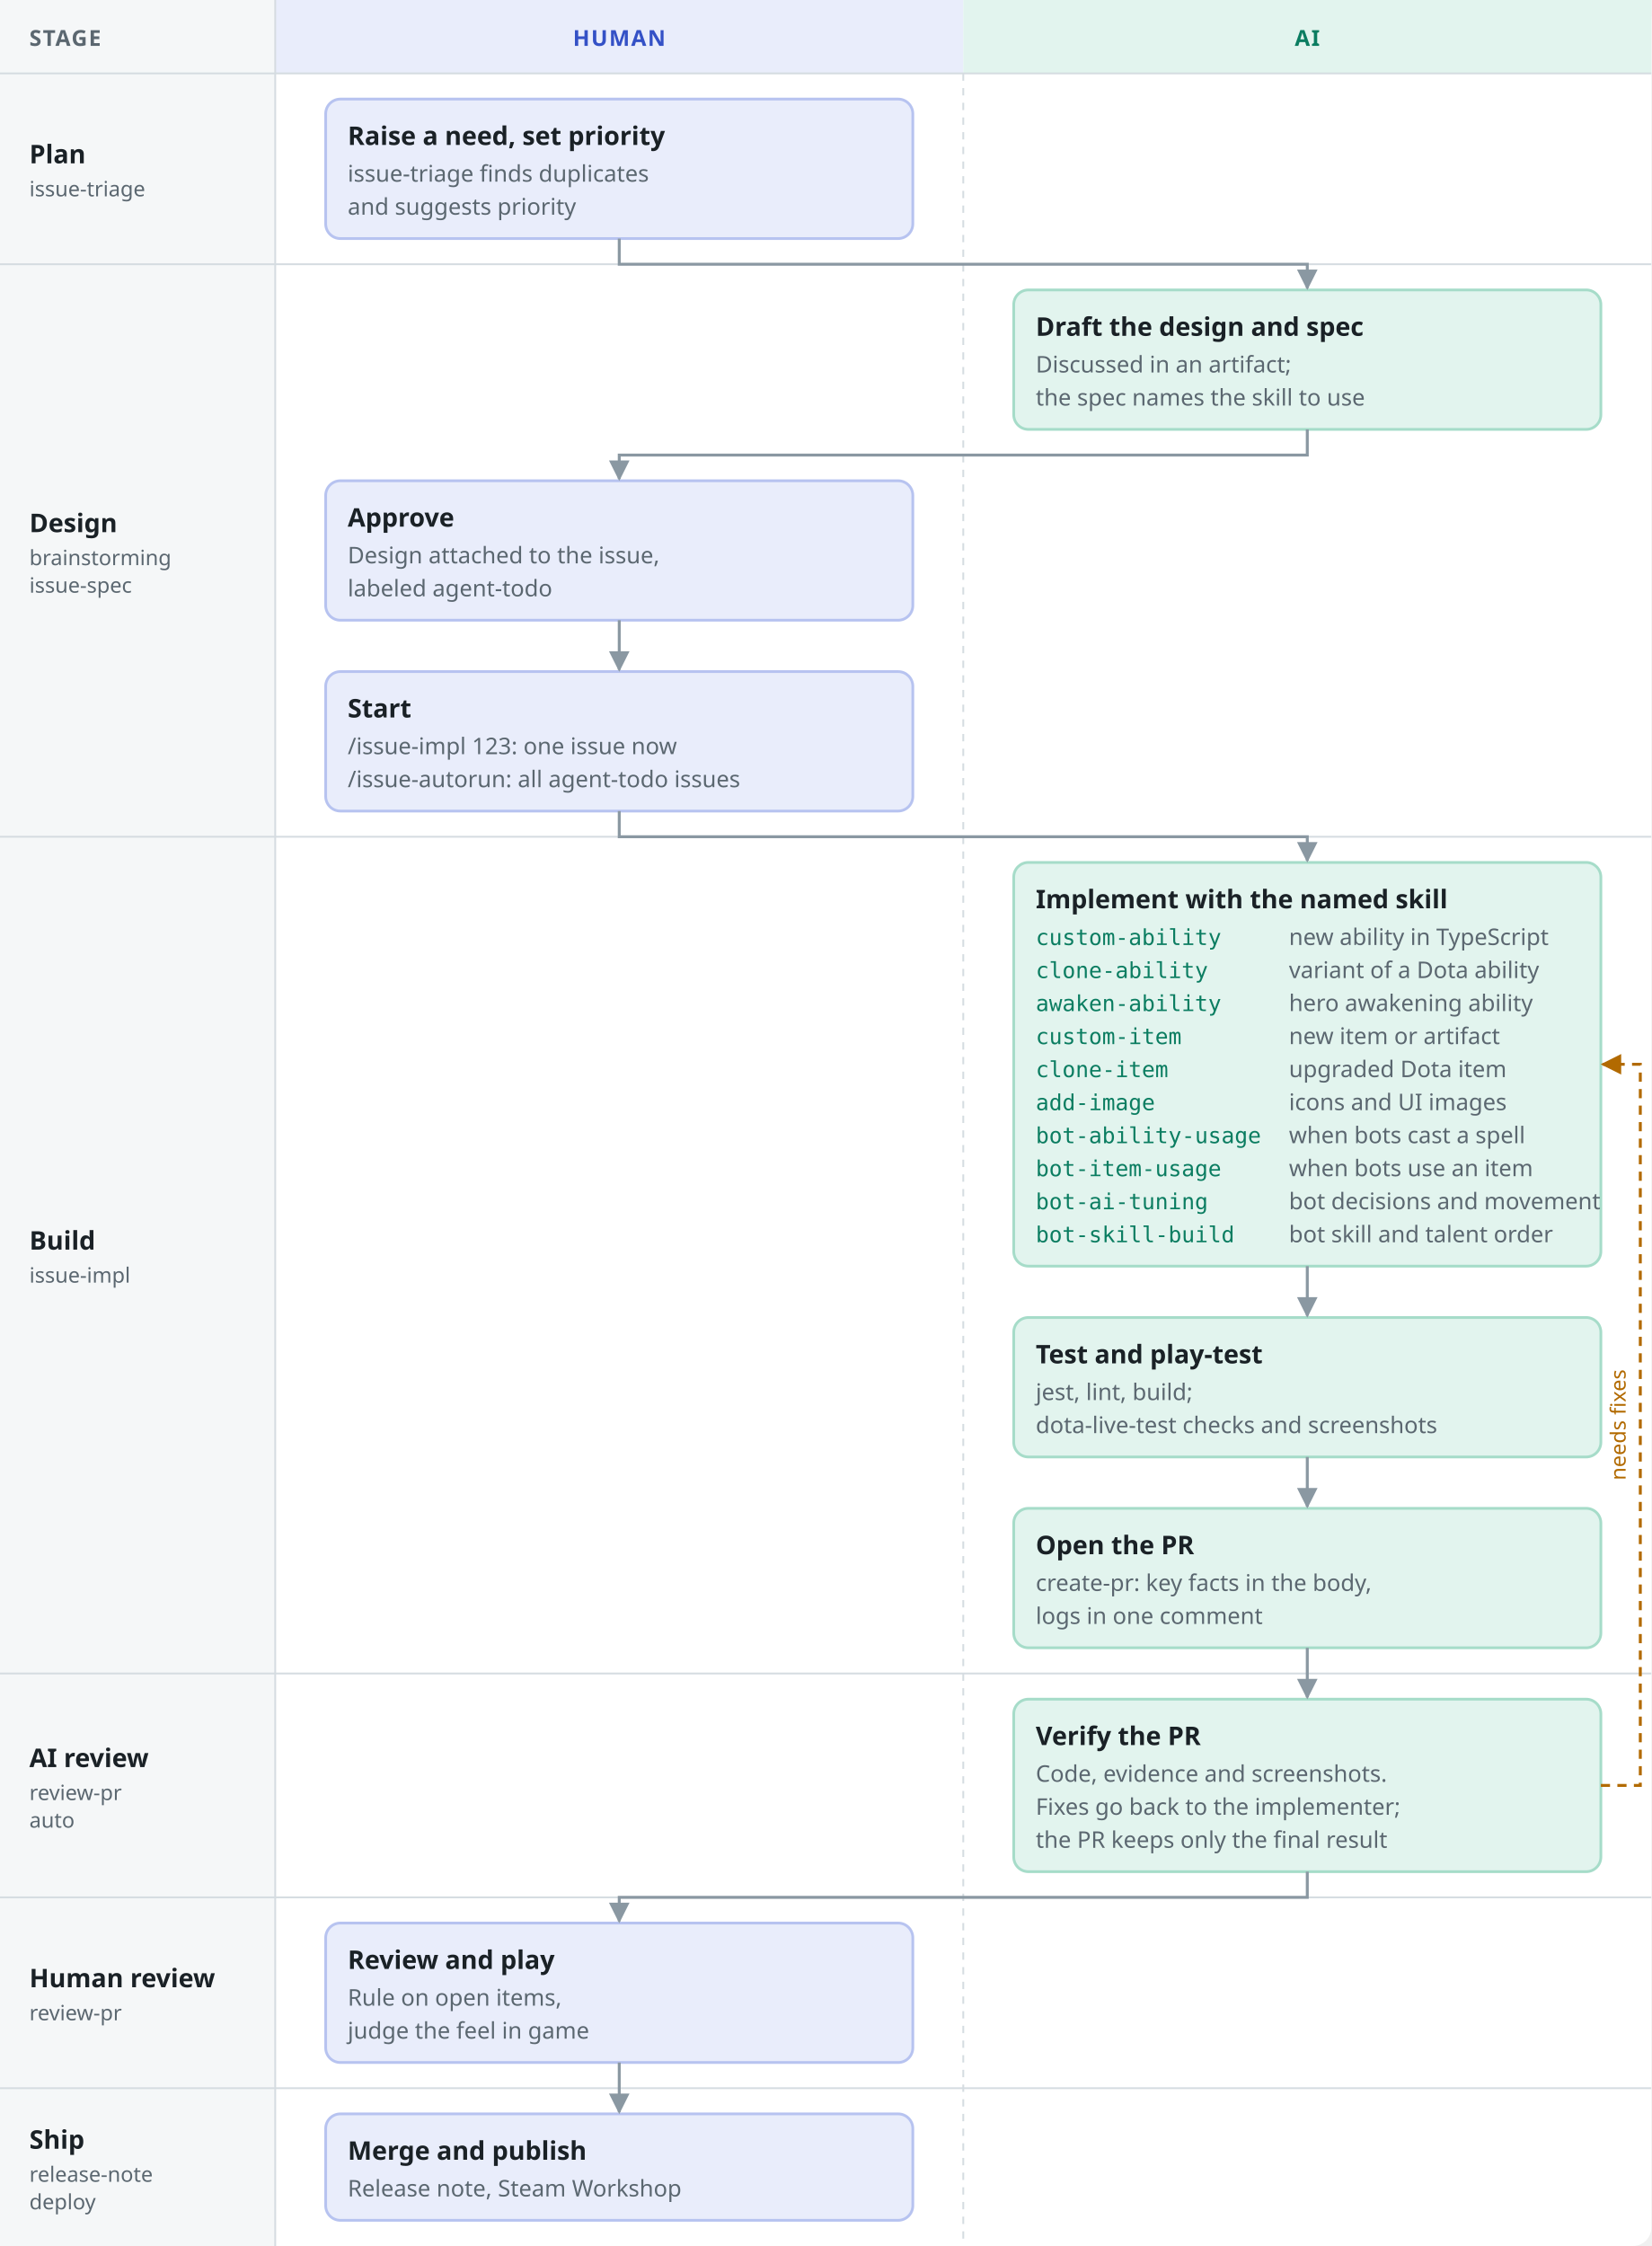
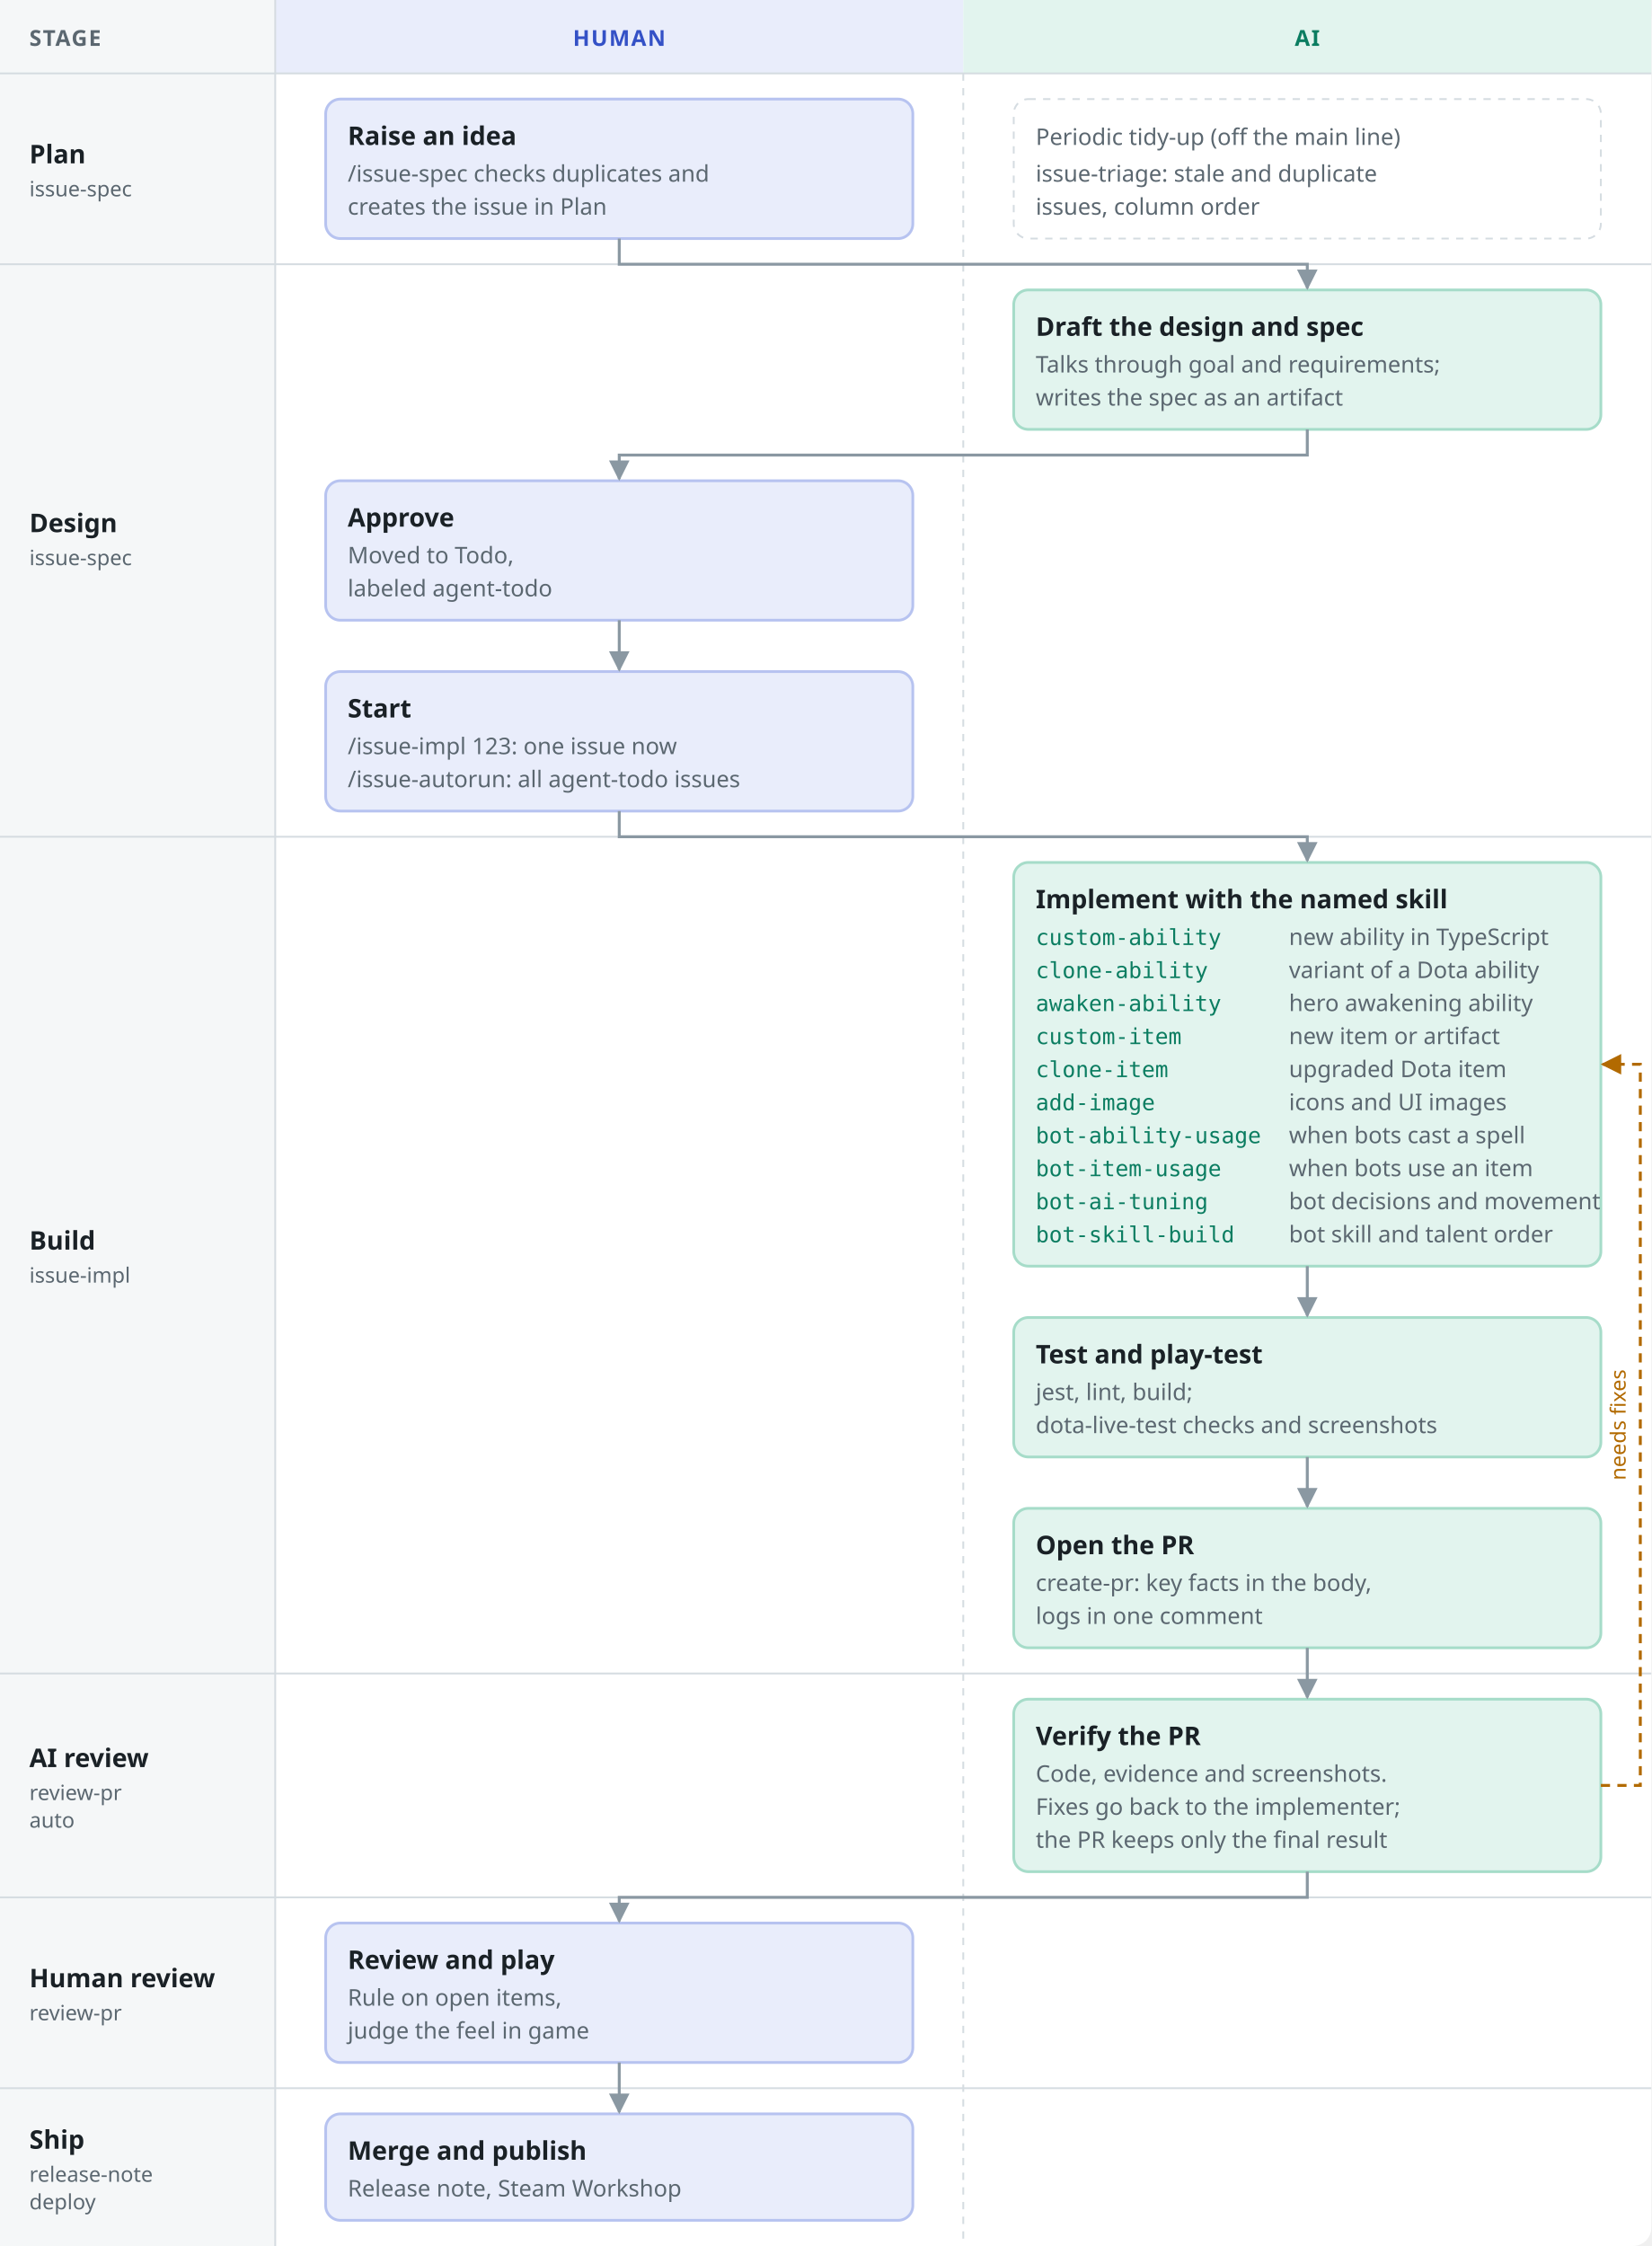
<svg xmlns="http://www.w3.org/2000/svg" viewBox="0 0 900 1224" width="900" height="1224" role="img">
  <style>
  .bg{fill:#ffffff} .stagebg{fill:#f5f7f8} .awaybg{fill:#eceff2}
  .hh{fill:#e9edfb} .ha{fill:#e2f4ee}
  .grid{stroke:#d5dce1;stroke-width:1} .dash{stroke:#d5dce1;stroke-dasharray:4 4}
  .nh{fill:#e9edfb;stroke:#b7c3f0;stroke-width:1.5} .na{fill:#e2f4ee;stroke:#a6dcc9;stroke-width:1.5}
  .t{font:600 14px 'Segoe UI','PingFang SC','Microsoft YaHei',system-ui,sans-serif;fill:#1a2126}
  .d{font:12.5px 'Segoe UI','PingFang SC','Microsoft YaHei',system-ui,sans-serif;fill:#5b6770}
  .code{font:12px ui-monospace,'Cascadia Mono',Consolas,monospace;fill:#0b7d61}
  .st{font:600 14px 'Segoe UI','PingFang SC','Microsoft YaHei',system-ui,sans-serif;fill:#1a2126}
  .ss{font:11.5px 'Segoe UI','PingFang SC','Microsoft YaHei',system-ui,sans-serif;fill:#5b6770}
  .hd{font:700 12px 'Segoe UI','PingFang SC','Microsoft YaHei',system-ui,sans-serif;letter-spacing:.06em}
  .hdS{fill:#5b6770} .hdH{fill:#3451c6} .hdA{fill:#0b7d61}
  .aw{font:11px 'Segoe UI','PingFang SC','Microsoft YaHei',system-ui,sans-serif;fill:#5b6770;letter-spacing:.06em}
  .wire{fill:none;stroke:#8a98a2;stroke-width:1.6} .ah{fill:#8a98a2}
  .loop{fill:none;stroke:#b26a00;stroke-width:1.6;stroke-dasharray:5 4} .lh{fill:#b26a00}
  .lt{font:11.5px 'Segoe UI','PingFang SC','Microsoft YaHei',system-ui,sans-serif;fill:#b26a00}
  @media (prefers-color-scheme: dark){
    .bg{fill:#161d22} .stagebg{fill:#0f1418} .awaybg{fill:#1a2227}
    .hh{fill:#1c2445} .ha{fill:#12302a}
    .grid,.dash{stroke:#2a343b}
    .nh{fill:#1c2445;stroke:#34428a} .na{fill:#12302a;stroke:#1f5a4b}
    .t,.st{fill:#e2e8ec} .d,.ss,.aw,.hdS{fill:#94a2ab}
    .code{fill:#5fd3ad} .hdH{fill:#9fb2ff} .hdA{fill:#5fd3ad}
    .wire{stroke:#6b7a84} .ah{fill:#6b7a84}
    .loop{stroke:#f0b35a} .lh,.lt{fill:#f0b35a}
  }
</style>
  <rect class="bg" x="0" y="0" width="900" height="1224" rx="10" />
  <rect class="stagebg" x="0" y="0" width="150" height="1224" />
  <rect class="stagebg" x="0" y="0" width="150" height="40" />
  <rect class="hh" x="150" y="0" width="375" height="40" />
  <rect class="ha" x="525" y="0" width="375" height="40" />
  <text class="hd hdS" x="16" y="25">STAGE</text>
  <text class="hd hdH" x="337.5" y="25" text-anchor="middle">HUMAN</text>
  <text class="hd hdA" x="712.5" y="25" text-anchor="middle">AI</text>
  <line class="grid" x1="0" y1="40" x2="900" y2="40" />
  <line class="dash" x1="525" y1="40" x2="525" y2="1224" />
  <line class="grid" x1="150" y1="0" x2="150" y2="1224" />
  <text class="st" x="16" y="89.0">Plan</text>
-   <text class="ss" x="16" y="107.0">issue-triage</text>
+   <text class="ss" x="16" y="107.0">issue-spec</text>
  <line class="grid" x1="0" y1="144" x2="900" y2="144" />
  <text class="st" x="16" y="290.0">Design</text>
-   <text class="ss" x="16" y="308.0">brainstorming</text>
-   <text class="ss" x="16" y="323.0">issue-spec</text>
+   <text class="ss" x="16" y="308.0">issue-spec</text>
  <line class="grid" x1="0" y1="456" x2="900" y2="456" />
  <text class="st" x="16" y="681.0">Build</text>
  <text class="ss" x="16" y="699.0">issue-impl</text>
  <line class="grid" x1="0" y1="912" x2="900" y2="912" />
  <text class="st" x="16" y="963.0">AI review</text>
  <text class="ss" x="16" y="981.0">review-pr</text>
  <text class="ss" x="16" y="996.0">auto</text>
  <line class="grid" x1="0" y1="1034" x2="900" y2="1034" />
  <text class="st" x="16" y="1083.0">Human review</text>
  <text class="ss" x="16" y="1101.0">review-pr</text>
  <line class="grid" x1="0" y1="1138" x2="900" y2="1138" />
  <text class="st" x="16" y="1171.0">Ship</text>
  <text class="ss" x="16" y="1189.0">release-note</text>
  <text class="ss" x="16" y="1204.0">deploy</text>
  <rect class="nh" x="177.5" y="54" width="320" height="76" rx="8" />
-   <text class="t" x="189.5" y="79">Raise a need, set priority</text>
-   <text class="d" x="189.5" y="99">issue-triage finds duplicates</text>
-   <text class="d" x="189.5" y="117">and suggests priority</text>
+   <text class="t" x="189.5" y="79">Raise an idea</text>
+   <text class="d" x="189.5" y="99">/issue-spec checks duplicates and</text>
+   <text class="d" x="189.5" y="117">creates the issue in Plan</text>
+   <rect x="552.5" y="54" width="320" height="76" rx="8" fill="none" class="dash" />
+   <text class="d" x="564.5" y="79">Periodic tidy-up (off the main line)</text>
+   <text class="d" x="564.5" y="99">issue-triage: stale and duplicate</text>
+   <text class="d" x="564.5" y="117">issues, column order</text>
  <rect class="na" x="552.5" y="158" width="320" height="76" rx="8" />
  <text class="t" x="564.5" y="183">Draft the design and spec</text>
-   <text class="d" x="564.5" y="203">Discussed in an artifact;</text>
-   <text class="d" x="564.5" y="221">the spec names the skill to use</text>
+   <text class="d" x="564.5" y="203">Talks through goal and requirements;</text>
+   <text class="d" x="564.5" y="221">writes the spec as an artifact</text>
  <rect class="nh" x="177.5" y="262" width="320" height="76" rx="8" />
  <text class="t" x="189.5" y="287">Approve</text>
-   <text class="d" x="189.5" y="307">Design attached to the issue,</text>
+   <text class="d" x="189.5" y="307">Moved to Todo,</text>
  <text class="d" x="189.5" y="325">labeled agent-todo</text>
  <rect class="nh" x="177.5" y="366" width="320" height="76" rx="8" />
  <text class="t" x="189.5" y="391">Start</text>
  <text class="d" x="189.5" y="411">/issue-impl 123: one issue now</text>
  <text class="d" x="189.5" y="429">/issue-autorun: all agent-todo issues</text>
  <rect class="na" x="552.5" y="470" width="320" height="220" rx="8" />
  <text class="t" x="564.5" y="495">Implement with the named skill</text>
  <text x="564.5" y="515">
    <tspan class="code">custom-ability</tspan>
    <tspan class="d" x="702.5">new ability in TypeScript</tspan>
  </text>
  <text x="564.5" y="533">
    <tspan class="code">clone-ability</tspan>
    <tspan class="d" x="702.5">variant of a Dota ability</tspan>
  </text>
  <text x="564.5" y="551">
    <tspan class="code">awaken-ability</tspan>
    <tspan class="d" x="702.5">hero awakening ability</tspan>
  </text>
  <text x="564.5" y="569">
    <tspan class="code">custom-item</tspan>
    <tspan class="d" x="702.5">new item or artifact</tspan>
  </text>
  <text x="564.5" y="587">
    <tspan class="code">clone-item</tspan>
    <tspan class="d" x="702.5">upgraded Dota item</tspan>
  </text>
  <text x="564.5" y="605">
    <tspan class="code">add-image</tspan>
    <tspan class="d" x="702.5">icons and UI images</tspan>
  </text>
  <text x="564.5" y="623">
    <tspan class="code">bot-ability-usage</tspan>
    <tspan class="d" x="702.5">when bots cast a spell</tspan>
  </text>
  <text x="564.5" y="641">
    <tspan class="code">bot-item-usage</tspan>
    <tspan class="d" x="702.5">when bots use an item</tspan>
  </text>
  <text x="564.5" y="659">
    <tspan class="code">bot-ai-tuning</tspan>
    <tspan class="d" x="702.5">bot decisions and movement</tspan>
  </text>
  <text x="564.5" y="677">
    <tspan class="code">bot-skill-build</tspan>
    <tspan class="d" x="702.5">bot skill and talent order</tspan>
  </text>
  <rect class="na" x="552.5" y="718" width="320" height="76" rx="8" />
  <text class="t" x="564.5" y="743">Test and play-test</text>
  <text class="d" x="564.5" y="763">jest, lint, build;</text>
  <text class="d" x="564.5" y="781">dota-live-test checks and screenshots</text>
  <rect class="na" x="552.5" y="822" width="320" height="76" rx="8" />
  <text class="t" x="564.5" y="847">Open the PR</text>
  <text class="d" x="564.5" y="867">create-pr: key facts in the body,</text>
  <text class="d" x="564.5" y="885">logs in one comment</text>
  <rect class="na" x="552.5" y="926" width="320" height="94" rx="8" />
  <text class="t" x="564.5" y="951">Verify the PR</text>
  <text class="d" x="564.5" y="971">Code, evidence and screenshots.</text>
  <text class="d" x="564.5" y="989">Fixes go back to the implementer;</text>
  <text class="d" x="564.5" y="1007">the PR keeps only the final result</text>
  <rect class="nh" x="177.5" y="1048" width="320" height="76" rx="8" />
  <text class="t" x="189.5" y="1073">Review and play</text>
  <text class="d" x="189.5" y="1093">Rule on open items,</text>
  <text class="d" x="189.5" y="1111">judge the feel in game</text>
  <rect class="nh" x="177.5" y="1152" width="320" height="58" rx="8" />
  <text class="t" x="189.5" y="1177">Merge and publish</text>
  <text class="d" x="189.5" y="1197">Release note, Steam Workshop</text>
  <defs>
    <marker id="ar" viewBox="0 0 10 10" refX="9" refY="5" markerWidth="7" markerHeight="7" orient="auto-start-reverse">
      <path class="ah" d="M0 0L10 5L0 10z" />
    </marker>
    <marker id="lp" viewBox="0 0 10 10" refX="9" refY="5" markerWidth="7" markerHeight="7" orient="auto-start-reverse">
      <path class="lh" d="M0 0L10 5L0 10z" />
    </marker>
  </defs>
  <path class="wire" d="M337.5 130 V144.0 H712.5 V157" marker-end="url(#ar)" />
  <path class="wire" d="M712.5 234 V248.0 H337.5 V261" marker-end="url(#ar)" />
  <path class="wire" d="M337.5 338 V365" marker-end="url(#ar)" />
  <path class="wire" d="M337.5 442 V456.0 H712.5 V469" marker-end="url(#ar)" />
  <path class="wire" d="M712.5 690 V717" marker-end="url(#ar)" />
  <path class="wire" d="M712.5 794 V821" marker-end="url(#ar)" />
  <path class="wire" d="M712.5 898 V925" marker-end="url(#ar)" />
  <path class="wire" d="M712.5 1020 V1034.0 H337.5 V1047" marker-end="url(#ar)" />
  <path class="wire" d="M337.5 1124 V1151" marker-end="url(#ar)" />
  <path class="loop" d="M872.5 973.0 H894 V580.0 H873.5" marker-end="url(#lp)" />
  <text class="lt" x="886" y="776.5" text-anchor="middle" transform="rotate(-90 886 776.5)">needs fixes</text>
</svg>
